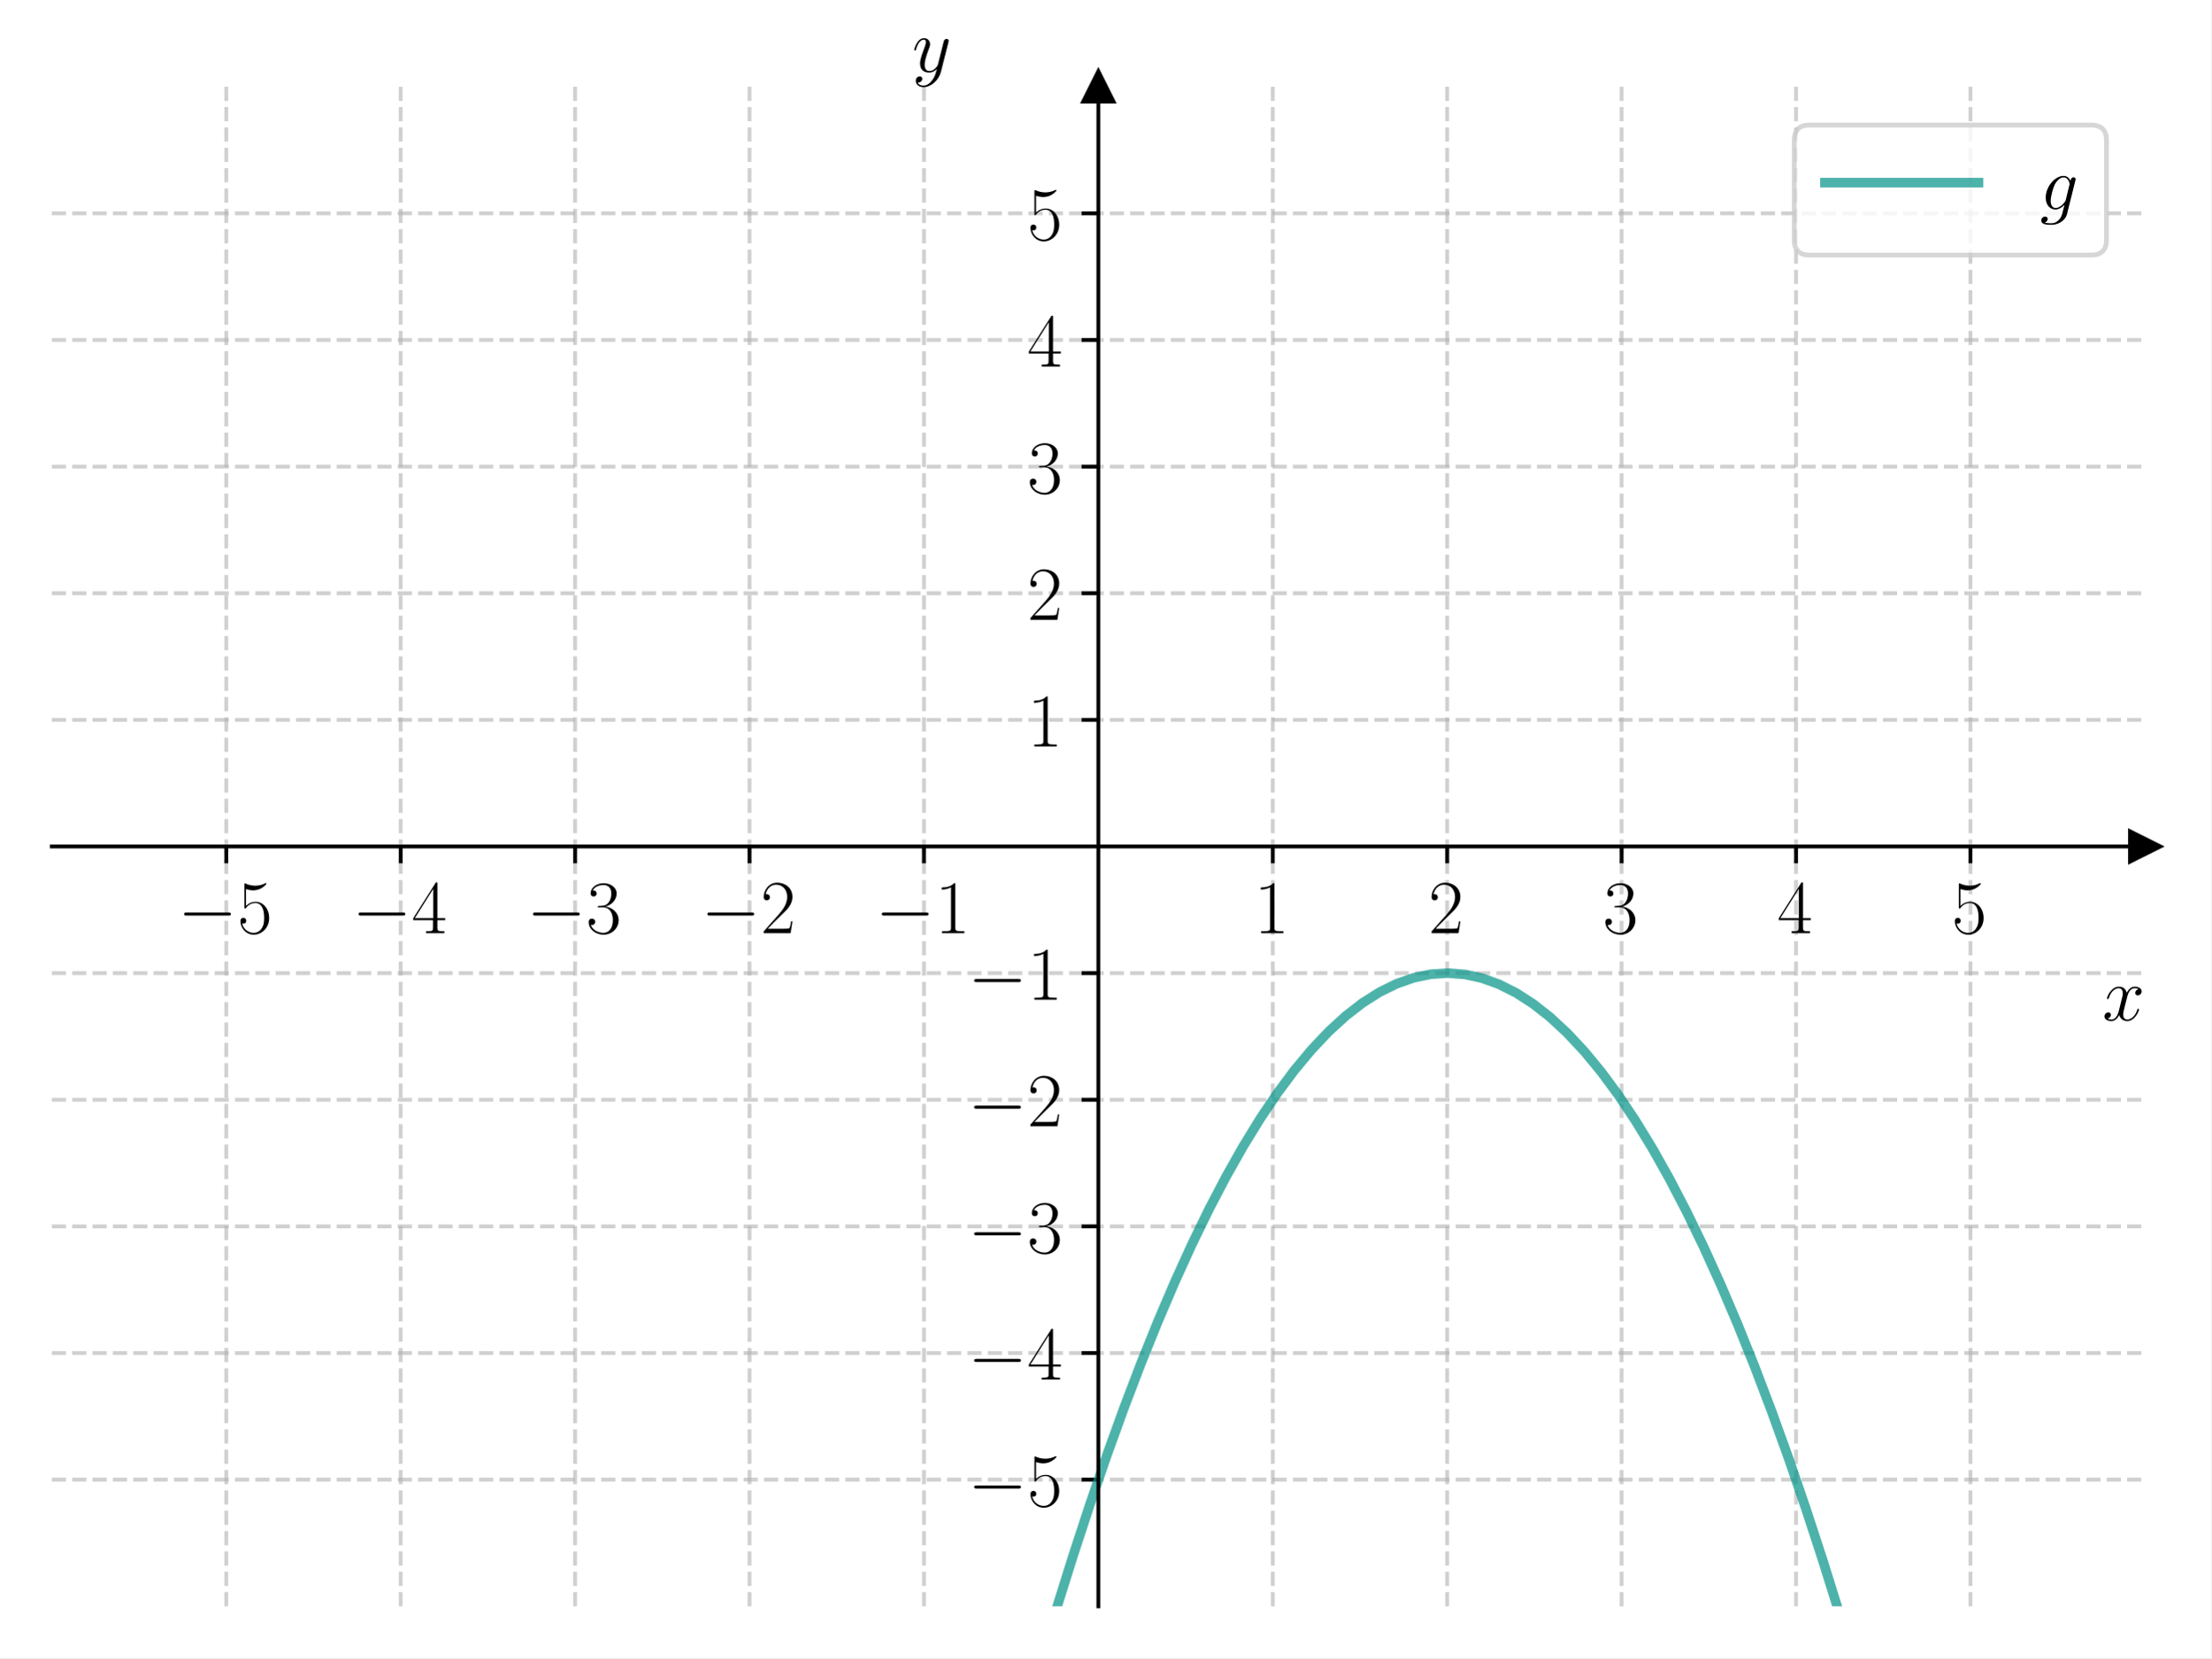
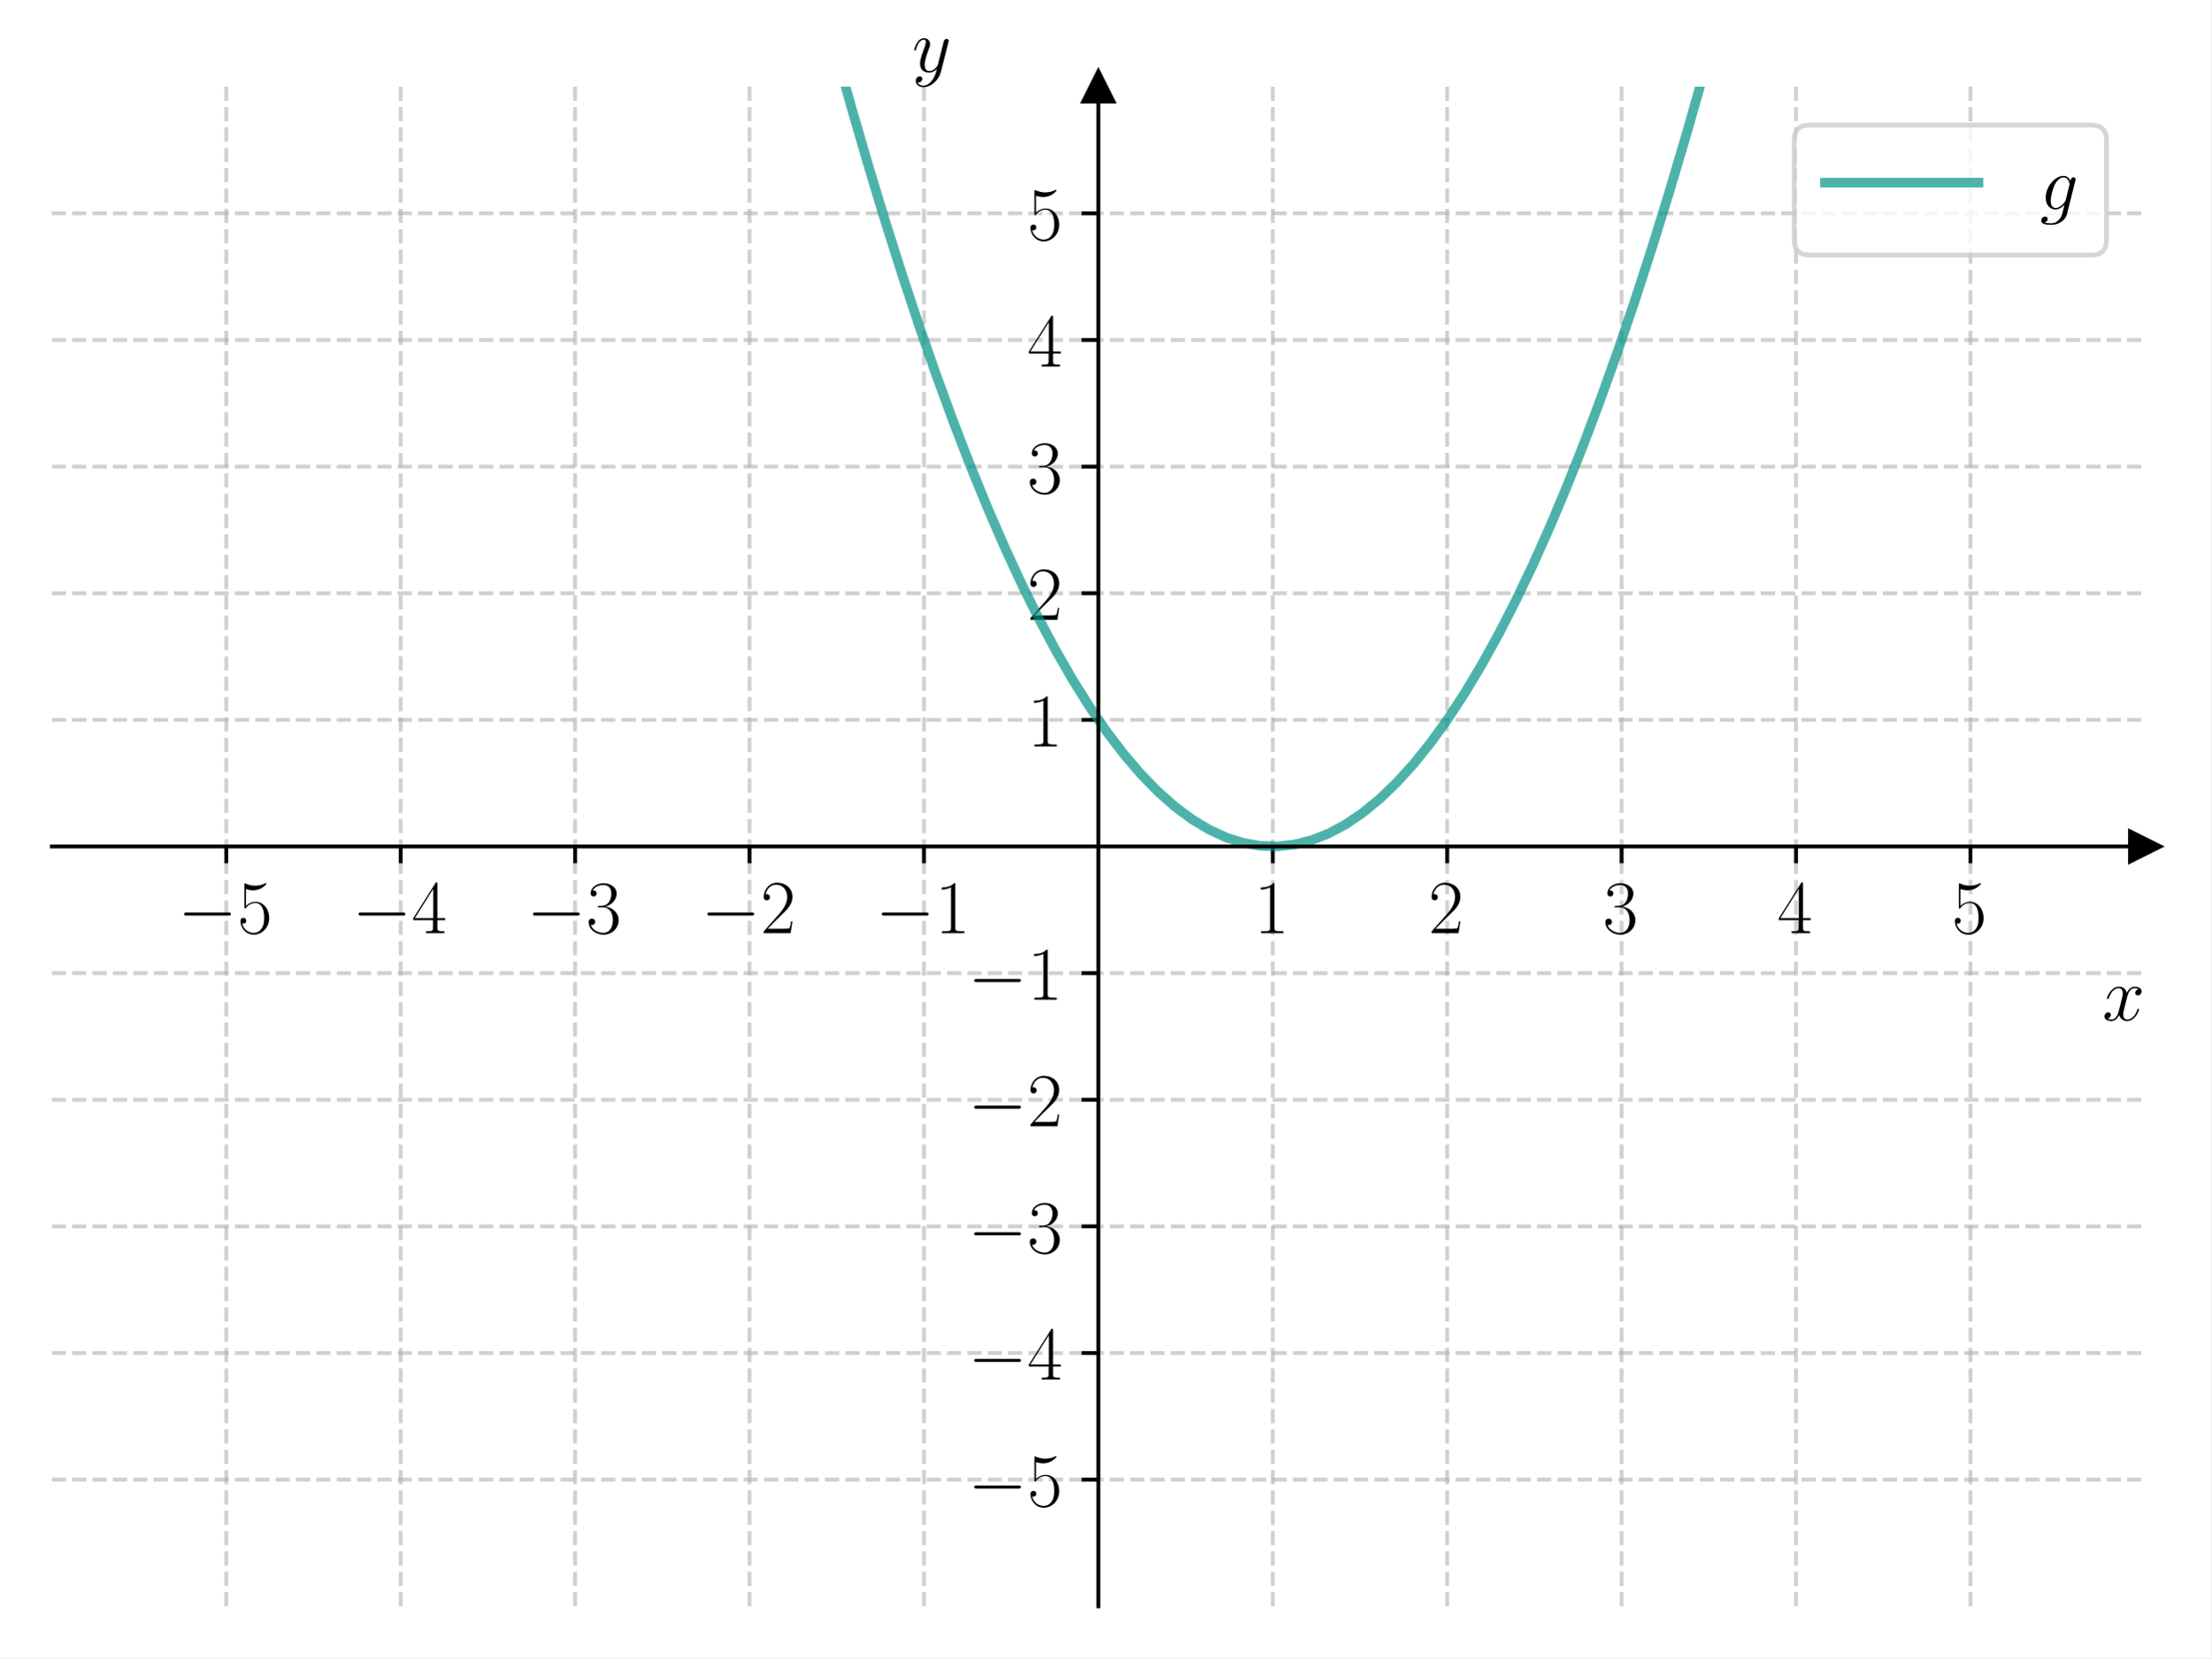
<svg xmlns="http://www.w3.org/2000/svg" xmlns:xlink="http://www.w3.org/1999/xlink" width="460.8pt" height="345.6pt" viewBox="0 0 460.8 345.6" version="1.1">
  <defs>
    <style type="text/css">*{stroke-linejoin: round; stroke-linecap: butt}</style>
  </defs>
  <g id="figure_1">
    <g id="patch_1">
      <path d="M 0 345.6  L 460.8 345.6  L 460.8 0  L 0 0  z " style="fill: #ffffff" />
    </g>
    <g id="axes_1">
      <g id="patch_2">
        <path d="M 10.8 334.8  L 447 334.8  L 447 18.065  L 10.8 18.065  z " style="fill: #ffffff" />
      </g>
      <g id="matplotlib.axis_1">
        <g id="xtick_1">
          <g id="line2d_1">
-             <path d="M 47.15 334.8  L 47.15 18.065  " clip-path="url(#p2150ae8c9e)" style="fill: none; stroke-dasharray: 2.96,1.28; stroke-dashoffset: 0; stroke: #b0b0b0; stroke-opacity: 0.6; stroke-width: 0.8" />
+             <path d="M 47.15 334.8  L 47.15 18.065  " clip-path="url(#paaa5aa0dbb)" style="fill: none; stroke-dasharray: 2.96,1.28; stroke-dashoffset: 0; stroke: #b0b0b0; stroke-opacity: 0.6; stroke-width: 0.8" />
          </g>
          <g id="line2d_2">
            <defs>
-               <path id="m9457da7f8e" d="M 0 0  L 0 3.5  " style="stroke: #000000; stroke-width: 0.8" />
+               <path id="m678959c644" d="M 0 0  L 0 3.5  " style="stroke: #000000; stroke-width: 0.8" />
            </defs>
            <g>
-               <use xlink:href="#m9457da7f8e" x="47.15" y="176.432" style="stroke: #000000; stroke-width: 0.8" />
+               <use xlink:href="#m678959c644" x="47.15" y="176.432" style="stroke: #000000; stroke-width: 0.8" />
            </g>
          </g>
          <g id="text_1">
            <g transform="translate(37.04901 194.5019) scale(0.16 -0.16)">
              <defs>
                <path id="CMSY10-0" d="M 4218 1472  C 4326 1472 4442 1472 4442 1600  C 4442 1728 4326 1728 4218 1728  L 755 1728  C 646 1728 531 1728 531 1600  C 531 1472 646 1472 755 1472  L 4218 1472  z " transform="scale(0.015625)" />
                <path id="CMR17-35" d="M 730 3692  C 794 3666 1056 3584 1325 3584  C 1920 3584 2246 3911 2432 4100  C 2432 4157 2432 4192 2394 4192  C 2387 4192 2374 4192 2323 4163  C 2099 4058 1837 3973 1517 3973  C 1325 3973 1037 3999 723 4139  C 653 4171 640 4171 634 4171  C 602 4171 595 4164 595 4037  L 595 2203  C 595 2089 595 2057 659 2057  C 691 2057 704 2070 736 2114  C 941 2401 1222 2522 1542 2522  C 1766 2522 2246 2382 2246 1289  C 2246 1085 2246 715 2054 421  C 1894 159 1645 25 1370 25  C 947 25 518 320 403 814  C 429 807 480 795 506 795  C 589 795 749 840 749 1038  C 749 1210 627 1280 506 1280  C 358 1280 262 1190 262 1011  C 262 454 704 -128 1382 -128  C 2042 -128 2669 440 2669 1264  C 2669 2030 2170 2624 1549 2624  C 1222 2624 947 2503 730 2274  L 730 3692  z " transform="scale(0.015625)" />
              </defs>
              <use xlink:href="#CMSY10-0" transform="scale(0.996264)" />
              <use xlink:href="#CMR17-35" transform="translate(77.48747 0) scale(0.996264)" />
            </g>
          </g>
        </g>
        <g id="xtick_2">
          <g id="line2d_3">
-             <path d="M 83.5 334.8  L 83.5 18.065  " clip-path="url(#p2150ae8c9e)" style="fill: none; stroke-dasharray: 2.96,1.28; stroke-dashoffset: 0; stroke: #b0b0b0; stroke-opacity: 0.6; stroke-width: 0.8" />
+             <path d="M 83.5 334.8  L 83.5 18.065  " clip-path="url(#paaa5aa0dbb)" style="fill: none; stroke-dasharray: 2.96,1.28; stroke-dashoffset: 0; stroke: #b0b0b0; stroke-opacity: 0.6; stroke-width: 0.8" />
          </g>
          <g id="line2d_4">
            <g>
-               <use xlink:href="#m9457da7f8e" x="83.5" y="176.432" style="stroke: #000000; stroke-width: 0.8" />
+               <use xlink:href="#m678959c644" x="83.5" y="176.432" style="stroke: #000000; stroke-width: 0.8" />
            </g>
          </g>
          <g id="text_2">
            <g transform="translate(73.39901 194.5019) scale(0.16 -0.16)">
              <defs>
                <path id="CMR17-34" d="M 2150 4122  C 2150 4256 2144 4256 2029 4256  L 128 1254  L 128 1088  L 1779 1088  L 1779 457  C 1779 224 1766 160 1318 160  L 1197 160  L 1197 0  C 1402 0 1747 0 1965 0  C 2182 0 2528 0 2733 0  L 2733 160  L 2611 160  C 2163 160 2150 224 2150 457  L 2150 1088  L 2803 1088  L 2803 1254  L 2150 1254  L 2150 4122  z M 1798 3703  L 1798 1254  L 256 1254  L 1798 3703  z " transform="scale(0.015625)" />
              </defs>
              <use xlink:href="#CMSY10-0" transform="scale(0.996264)" />
              <use xlink:href="#CMR17-34" transform="translate(77.48747 0) scale(0.996264)" />
            </g>
          </g>
        </g>
        <g id="xtick_3">
          <g id="line2d_5">
-             <path d="M 119.85 334.8  L 119.85 18.065  " clip-path="url(#p2150ae8c9e)" style="fill: none; stroke-dasharray: 2.96,1.28; stroke-dashoffset: 0; stroke: #b0b0b0; stroke-opacity: 0.6; stroke-width: 0.8" />
+             <path d="M 119.85 334.8  L 119.85 18.065  " clip-path="url(#paaa5aa0dbb)" style="fill: none; stroke-dasharray: 2.96,1.28; stroke-dashoffset: 0; stroke: #b0b0b0; stroke-opacity: 0.6; stroke-width: 0.8" />
          </g>
          <g id="line2d_6">
            <g>
-               <use xlink:href="#m9457da7f8e" x="119.85" y="176.432" style="stroke: #000000; stroke-width: 0.8" />
+               <use xlink:href="#m678959c644" x="119.85" y="176.432" style="stroke: #000000; stroke-width: 0.8" />
            </g>
          </g>
          <g id="text_3">
            <g transform="translate(109.749 194.5019) scale(0.16 -0.16)">
              <defs>
                <path id="CMR17-33" d="M 1414 2157  C 1984 2157 2234 1662 2234 1090  C 2234 320 1824 25 1453 25  C 1114 25 563 194 390 693  C 422 680 454 680 486 680  C 640 680 755 782 755 948  C 755 1133 614 1216 486 1216  C 378 1216 211 1165 211 926  C 211 335 787 -128 1466 -128  C 2176 -128 2720 430 2720 1085  C 2720 1707 2208 2157 1600 2227  C 2086 2328 2554 2756 2554 3329  C 2554 3820 2048 4179 1472 4179  C 890 4179 378 3829 378 3329  C 378 3110 544 3072 627 3072  C 762 3072 877 3155 877 3321  C 877 3486 762 3569 627 3569  C 602 3569 570 3569 544 3557  C 730 3959 1235 4032 1459 4032  C 1683 4032 2106 3925 2106 3320  C 2106 3143 2080 2828 1862 2550  C 1670 2304 1453 2304 1242 2284  C 1210 2284 1062 2269 1037 2269  C 992 2263 966 2257 966 2208  C 966 2163 973 2157 1101 2157  L 1414 2157  z " transform="scale(0.015625)" />
              </defs>
              <use xlink:href="#CMSY10-0" transform="scale(0.996264)" />
              <use xlink:href="#CMR17-33" transform="translate(77.48747 0) scale(0.996264)" />
            </g>
          </g>
        </g>
        <g id="xtick_4">
          <g id="line2d_7">
-             <path d="M 156.2 334.8  L 156.2 18.065  " clip-path="url(#p2150ae8c9e)" style="fill: none; stroke-dasharray: 2.96,1.28; stroke-dashoffset: 0; stroke: #b0b0b0; stroke-opacity: 0.6; stroke-width: 0.8" />
+             <path d="M 156.2 334.8  L 156.2 18.065  " clip-path="url(#paaa5aa0dbb)" style="fill: none; stroke-dasharray: 2.96,1.28; stroke-dashoffset: 0; stroke: #b0b0b0; stroke-opacity: 0.6; stroke-width: 0.8" />
          </g>
          <g id="line2d_8">
            <g>
-               <use xlink:href="#m9457da7f8e" x="156.2" y="176.432" style="stroke: #000000; stroke-width: 0.8" />
+               <use xlink:href="#m678959c644" x="156.2" y="176.432" style="stroke: #000000; stroke-width: 0.8" />
            </g>
          </g>
          <g id="text_4">
            <g transform="translate(146.099 194.5019) scale(0.16 -0.16)">
              <defs>
                <path id="CMR17-32" d="M 2669 989  L 2554 989  C 2490 536 2438 459 2413 420  C 2381 369 1920 369 1830 369  L 602 369  C 832 619 1280 1072 1824 1597  C 2214 1967 2669 2402 2669 3035  C 2669 3790 2067 4224 1395 4224  C 691 4224 262 3604 262 3030  C 262 2780 448 2748 525 2748  C 589 2748 781 2787 781 3010  C 781 3207 614 3264 525 3264  C 486 3264 448 3258 422 3245  C 544 3790 915 4058 1306 4058  C 1862 4058 2227 3617 2227 3035  C 2227 2479 1901 2000 1536 1584  L 262 146  L 262 0  L 2515 0  L 2669 989  z " transform="scale(0.015625)" />
              </defs>
              <use xlink:href="#CMSY10-0" transform="scale(0.996264)" />
              <use xlink:href="#CMR17-32" transform="translate(77.48747 0) scale(0.996264)" />
            </g>
          </g>
        </g>
        <g id="xtick_5">
          <g id="line2d_9">
-             <path d="M 192.55 334.8  L 192.55 18.065  " clip-path="url(#p2150ae8c9e)" style="fill: none; stroke-dasharray: 2.96,1.28; stroke-dashoffset: 0; stroke: #b0b0b0; stroke-opacity: 0.6; stroke-width: 0.8" />
+             <path d="M 192.55 334.8  L 192.55 18.065  " clip-path="url(#paaa5aa0dbb)" style="fill: none; stroke-dasharray: 2.96,1.28; stroke-dashoffset: 0; stroke: #b0b0b0; stroke-opacity: 0.6; stroke-width: 0.8" />
          </g>
          <g id="line2d_10">
            <g>
-               <use xlink:href="#m9457da7f8e" x="192.55" y="176.432" style="stroke: #000000; stroke-width: 0.8" />
+               <use xlink:href="#m678959c644" x="192.55" y="176.432" style="stroke: #000000; stroke-width: 0.8" />
            </g>
          </g>
          <g id="text_5">
            <g transform="translate(182.449 194.5019) scale(0.16 -0.16)">
              <defs>
                <path id="CMR17-31" d="M 1702 4058  C 1702 4192 1696 4192 1606 4192  C 1357 3916 979 3827 621 3827  C 602 3827 570 3827 563 3808  C 557 3795 557 3782 557 3648  C 755 3648 1088 3686 1344 3839  L 1344 461  C 1344 236 1331 160 781 160  L 589 160  L 589 0  C 896 0 1216 0 1523 0  C 1830 0 2150 0 2458 0  L 2458 160  L 2266 160  C 1715 160 1702 230 1702 458  L 1702 4058  z " transform="scale(0.015625)" />
              </defs>
              <use xlink:href="#CMSY10-0" transform="scale(0.996264)" />
              <use xlink:href="#CMR17-31" transform="translate(77.48747 0) scale(0.996264)" />
            </g>
          </g>
        </g>
        <g id="xtick_6">
          <g id="line2d_11">
-             <path d="M 265.25 334.8  L 265.25 18.065  " clip-path="url(#p2150ae8c9e)" style="fill: none; stroke-dasharray: 2.96,1.28; stroke-dashoffset: 0; stroke: #b0b0b0; stroke-opacity: 0.6; stroke-width: 0.8" />
+             <path d="M 265.25 334.8  L 265.25 18.065  " clip-path="url(#paaa5aa0dbb)" style="fill: none; stroke-dasharray: 2.96,1.28; stroke-dashoffset: 0; stroke: #b0b0b0; stroke-opacity: 0.6; stroke-width: 0.8" />
          </g>
          <g id="line2d_12">
            <g>
-               <use xlink:href="#m9457da7f8e" x="265.25" y="176.432" style="stroke: #000000; stroke-width: 0.8" />
+               <use xlink:href="#m678959c644" x="265.25" y="176.432" style="stroke: #000000; stroke-width: 0.8" />
            </g>
          </g>
          <g id="text_6">
            <g transform="translate(261.348 194.5019) scale(0.16 -0.16)">
              <use xlink:href="#CMR17-31" transform="scale(0.996264)" />
            </g>
          </g>
        </g>
        <g id="xtick_7">
          <g id="line2d_13">
-             <path d="M 301.6 334.8  L 301.6 18.065  " clip-path="url(#p2150ae8c9e)" style="fill: none; stroke-dasharray: 2.96,1.28; stroke-dashoffset: 0; stroke: #b0b0b0; stroke-opacity: 0.6; stroke-width: 0.8" />
+             <path d="M 301.6 334.8  L 301.6 18.065  " clip-path="url(#paaa5aa0dbb)" style="fill: none; stroke-dasharray: 2.96,1.28; stroke-dashoffset: 0; stroke: #b0b0b0; stroke-opacity: 0.6; stroke-width: 0.8" />
          </g>
          <g id="line2d_14">
            <g>
-               <use xlink:href="#m9457da7f8e" x="301.6" y="176.432" style="stroke: #000000; stroke-width: 0.8" />
+               <use xlink:href="#m678959c644" x="301.6" y="176.432" style="stroke: #000000; stroke-width: 0.8" />
            </g>
          </g>
          <g id="text_7">
            <g transform="translate(297.698 194.5019) scale(0.16 -0.16)">
              <use xlink:href="#CMR17-32" transform="scale(0.996264)" />
            </g>
          </g>
        </g>
        <g id="xtick_8">
          <g id="line2d_15">
-             <path d="M 337.95 334.8  L 337.95 18.065  " clip-path="url(#p2150ae8c9e)" style="fill: none; stroke-dasharray: 2.96,1.28; stroke-dashoffset: 0; stroke: #b0b0b0; stroke-opacity: 0.6; stroke-width: 0.8" />
+             <path d="M 337.95 334.8  L 337.95 18.065  " clip-path="url(#paaa5aa0dbb)" style="fill: none; stroke-dasharray: 2.96,1.28; stroke-dashoffset: 0; stroke: #b0b0b0; stroke-opacity: 0.6; stroke-width: 0.8" />
          </g>
          <g id="line2d_16">
            <g>
-               <use xlink:href="#m9457da7f8e" x="337.95" y="176.432" style="stroke: #000000; stroke-width: 0.8" />
+               <use xlink:href="#m678959c644" x="337.95" y="176.432" style="stroke: #000000; stroke-width: 0.8" />
            </g>
          </g>
          <g id="text_8">
            <g transform="translate(334.048 194.5019) scale(0.16 -0.16)">
              <use xlink:href="#CMR17-33" transform="scale(0.996264)" />
            </g>
          </g>
        </g>
        <g id="xtick_9">
          <g id="line2d_17">
-             <path d="M 374.3 334.8  L 374.3 18.065  " clip-path="url(#p2150ae8c9e)" style="fill: none; stroke-dasharray: 2.96,1.28; stroke-dashoffset: 0; stroke: #b0b0b0; stroke-opacity: 0.6; stroke-width: 0.8" />
+             <path d="M 374.3 334.8  L 374.3 18.065  " clip-path="url(#paaa5aa0dbb)" style="fill: none; stroke-dasharray: 2.96,1.28; stroke-dashoffset: 0; stroke: #b0b0b0; stroke-opacity: 0.6; stroke-width: 0.8" />
          </g>
          <g id="line2d_18">
            <g>
-               <use xlink:href="#m9457da7f8e" x="374.3" y="176.432" style="stroke: #000000; stroke-width: 0.8" />
+               <use xlink:href="#m678959c644" x="374.3" y="176.432" style="stroke: #000000; stroke-width: 0.8" />
            </g>
          </g>
          <g id="text_9">
            <g transform="translate(370.398 194.5019) scale(0.16 -0.16)">
              <use xlink:href="#CMR17-34" transform="scale(0.996264)" />
            </g>
          </g>
        </g>
        <g id="xtick_10">
          <g id="line2d_19">
-             <path d="M 410.65 334.8  L 410.65 18.065  " clip-path="url(#p2150ae8c9e)" style="fill: none; stroke-dasharray: 2.96,1.28; stroke-dashoffset: 0; stroke: #b0b0b0; stroke-opacity: 0.6; stroke-width: 0.8" />
+             <path d="M 410.65 334.8  L 410.65 18.065  " clip-path="url(#paaa5aa0dbb)" style="fill: none; stroke-dasharray: 2.96,1.28; stroke-dashoffset: 0; stroke: #b0b0b0; stroke-opacity: 0.6; stroke-width: 0.8" />
          </g>
          <g id="line2d_20">
            <g>
-               <use xlink:href="#m9457da7f8e" x="410.65" y="176.432" style="stroke: #000000; stroke-width: 0.8" />
+               <use xlink:href="#m678959c644" x="410.65" y="176.432" style="stroke: #000000; stroke-width: 0.8" />
            </g>
          </g>
          <g id="text_10">
            <g transform="translate(406.748 194.5019) scale(0.16 -0.16)">
              <use xlink:href="#CMR17-35" transform="scale(0.996264)" />
            </g>
          </g>
        </g>
        <g id="text_11">
          <g transform="translate(438.1306 212.6709) scale(0.16 -0.16)">
            <defs>
              <path id="CMMI12-78" d="M 3034 2606  C 2829 2567 2752 2414 2752 2293  C 2752 2139 2874 2088 2963 2088  C 3155 2088 3290 2254 3290 2427  C 3290 2695 2982 2816 2714 2816  C 2323 2816 2106 2433 2048 2312  C 1901 2816 1504 2816 1389 2816  C 736 2816 390 1980 390 1839  C 390 1814 416 1782 461 1782  C 512 1782 525 1820 538 1846  C 755 2555 1184 2689 1370 2689  C 1658 2689 1715 2420 1715 2267  C 1715 2127 1677 1980 1600 1673  L 1382 798  C 1286 415 1101 64 762 64  C 730 64 570 64 435 147  C 666 192 717 383 717 460  C 717 588 621 664 499 664  C 346 664 179 530 179 326  C 179 57 480 -64 755 -64  C 1062 -64 1280 179 1414 441  C 1517 64 1837 -64 2074 -64  C 2726 -64 3072 773 3072 913  C 3072 945 3046 971 3008 971  C 2950 971 2944 939 2925 888  C 2752 326 2381 64 2093 64  C 1869 64 1747 230 1747 492  C 1747 632 1773 734 1875 1156  L 2099 2024  C 2195 2408 2413 2689 2707 2689  C 2720 2689 2899 2689 3034 2606  z " transform="scale(0.015625)" />
            </defs>
            <use xlink:href="#CMMI12-78" transform="scale(0.996264)" />
          </g>
        </g>
      </g>
      <g id="matplotlib.axis_2">
        <g id="ytick_1">
          <g id="line2d_21">
-             <path d="M 10.8 308.405  L 447 308.405  " clip-path="url(#p2150ae8c9e)" style="fill: none; stroke-dasharray: 2.96,1.28; stroke-dashoffset: 0; stroke: #b0b0b0; stroke-opacity: 0.6; stroke-width: 0.8" />
+             <path d="M 10.8 308.405  L 447 308.405  " clip-path="url(#paaa5aa0dbb)" style="fill: none; stroke-dasharray: 2.96,1.28; stroke-dashoffset: 0; stroke: #b0b0b0; stroke-opacity: 0.6; stroke-width: 0.8" />
          </g>
          <g id="line2d_22">
            <defs>
-               <path id="mde94f7369a" d="M 0 0  L -3.5 0  " style="stroke: #000000; stroke-width: 0.8" />
+               <path id="m8ced3699c4" d="M 0 0  L -3.5 0  " style="stroke: #000000; stroke-width: 0.8" />
            </defs>
            <g>
-               <use xlink:href="#mde94f7369a" x="228.9" y="308.405" style="stroke: #000000; stroke-width: 0.8" />
+               <use xlink:href="#m8ced3699c4" x="228.9" y="308.405" style="stroke: #000000; stroke-width: 0.8" />
            </g>
          </g>
          <g id="text_12">
            <g transform="translate(201.698 313.9402) scale(0.16 -0.16)">
              <use xlink:href="#CMSY10-0" transform="scale(0.996264)" />
              <use xlink:href="#CMR17-35" transform="translate(77.48747 0) scale(0.996264)" />
            </g>
          </g>
        </g>
        <g id="ytick_2">
          <g id="line2d_23">
-             <path d="M 10.8 282.011  L 447 282.011  " clip-path="url(#p2150ae8c9e)" style="fill: none; stroke-dasharray: 2.96,1.28; stroke-dashoffset: 0; stroke: #b0b0b0; stroke-opacity: 0.6; stroke-width: 0.8" />
+             <path d="M 10.8 282.011  L 447 282.011  " clip-path="url(#paaa5aa0dbb)" style="fill: none; stroke-dasharray: 2.96,1.28; stroke-dashoffset: 0; stroke: #b0b0b0; stroke-opacity: 0.6; stroke-width: 0.8" />
          </g>
          <g id="line2d_24">
            <g>
-               <use xlink:href="#mde94f7369a" x="228.9" y="282.011" style="stroke: #000000; stroke-width: 0.8" />
+               <use xlink:href="#m8ced3699c4" x="228.9" y="282.011" style="stroke: #000000; stroke-width: 0.8" />
            </g>
          </g>
          <g id="text_13">
            <g transform="translate(201.698 287.5455) scale(0.16 -0.16)">
              <use xlink:href="#CMSY10-0" transform="scale(0.996264)" />
              <use xlink:href="#CMR17-34" transform="translate(77.48747 0) scale(0.996264)" />
            </g>
          </g>
        </g>
        <g id="ytick_3">
          <g id="line2d_25">
-             <path d="M 10.8 255.616  L 447 255.616  " clip-path="url(#p2150ae8c9e)" style="fill: none; stroke-dasharray: 2.96,1.28; stroke-dashoffset: 0; stroke: #b0b0b0; stroke-opacity: 0.6; stroke-width: 0.8" />
+             <path d="M 10.8 255.616  L 447 255.616  " clip-path="url(#paaa5aa0dbb)" style="fill: none; stroke-dasharray: 2.96,1.28; stroke-dashoffset: 0; stroke: #b0b0b0; stroke-opacity: 0.6; stroke-width: 0.8" />
          </g>
          <g id="line2d_26">
            <g>
-               <use xlink:href="#mde94f7369a" x="228.9" y="255.616" style="stroke: #000000; stroke-width: 0.8" />
+               <use xlink:href="#m8ced3699c4" x="228.9" y="255.616" style="stroke: #000000; stroke-width: 0.8" />
            </g>
          </g>
          <g id="text_14">
            <g transform="translate(201.698 261.1509) scale(0.16 -0.16)">
              <use xlink:href="#CMSY10-0" transform="scale(0.996264)" />
              <use xlink:href="#CMR17-33" transform="translate(77.48747 0) scale(0.996264)" />
            </g>
          </g>
        </g>
        <g id="ytick_4">
          <g id="line2d_27">
-             <path d="M 10.8 229.222  L 447 229.222  " clip-path="url(#p2150ae8c9e)" style="fill: none; stroke-dasharray: 2.96,1.28; stroke-dashoffset: 0; stroke: #b0b0b0; stroke-opacity: 0.6; stroke-width: 0.8" />
+             <path d="M 10.8 229.222  L 447 229.222  " clip-path="url(#paaa5aa0dbb)" style="fill: none; stroke-dasharray: 2.96,1.28; stroke-dashoffset: 0; stroke: #b0b0b0; stroke-opacity: 0.6; stroke-width: 0.8" />
          </g>
          <g id="line2d_28">
            <g>
-               <use xlink:href="#mde94f7369a" x="228.9" y="229.222" style="stroke: #000000; stroke-width: 0.8" />
+               <use xlink:href="#m8ced3699c4" x="228.9" y="229.222" style="stroke: #000000; stroke-width: 0.8" />
            </g>
          </g>
          <g id="text_15">
            <g transform="translate(201.698 234.7563) scale(0.16 -0.16)">
              <use xlink:href="#CMSY10-0" transform="scale(0.996264)" />
              <use xlink:href="#CMR17-32" transform="translate(77.48747 0) scale(0.996264)" />
            </g>
          </g>
        </g>
        <g id="ytick_5">
          <g id="line2d_29">
-             <path d="M 10.8 202.827  L 447 202.827  " clip-path="url(#p2150ae8c9e)" style="fill: none; stroke-dasharray: 2.96,1.28; stroke-dashoffset: 0; stroke: #b0b0b0; stroke-opacity: 0.6; stroke-width: 0.8" />
+             <path d="M 10.8 202.827  L 447 202.827  " clip-path="url(#paaa5aa0dbb)" style="fill: none; stroke-dasharray: 2.96,1.28; stroke-dashoffset: 0; stroke: #b0b0b0; stroke-opacity: 0.6; stroke-width: 0.8" />
          </g>
          <g id="line2d_30">
            <g>
-               <use xlink:href="#mde94f7369a" x="228.9" y="202.827" style="stroke: #000000; stroke-width: 0.8" />
+               <use xlink:href="#m8ced3699c4" x="228.9" y="202.827" style="stroke: #000000; stroke-width: 0.8" />
            </g>
          </g>
          <g id="text_16">
            <g transform="translate(201.698 208.3617) scale(0.16 -0.16)">
              <use xlink:href="#CMSY10-0" transform="scale(0.996264)" />
              <use xlink:href="#CMR17-31" transform="translate(77.48747 0) scale(0.996264)" />
            </g>
          </g>
        </g>
        <g id="ytick_6">
          <g id="line2d_31">
-             <path d="M 10.8 150.038  L 447 150.038  " clip-path="url(#p2150ae8c9e)" style="fill: none; stroke-dasharray: 2.96,1.28; stroke-dashoffset: 0; stroke: #b0b0b0; stroke-opacity: 0.6; stroke-width: 0.8" />
+             <path d="M 10.8 150.038  L 447 150.038  " clip-path="url(#paaa5aa0dbb)" style="fill: none; stroke-dasharray: 2.96,1.28; stroke-dashoffset: 0; stroke: #b0b0b0; stroke-opacity: 0.6; stroke-width: 0.8" />
          </g>
          <g id="line2d_32">
            <g>
-               <use xlink:href="#mde94f7369a" x="228.9" y="150.038" style="stroke: #000000; stroke-width: 0.8" />
+               <use xlink:href="#m8ced3699c4" x="228.9" y="150.038" style="stroke: #000000; stroke-width: 0.8" />
            </g>
          </g>
          <g id="text_17">
            <g transform="translate(214.096 155.5724) scale(0.16 -0.16)">
              <use xlink:href="#CMR17-31" transform="scale(0.996264)" />
            </g>
          </g>
        </g>
        <g id="ytick_7">
          <g id="line2d_33">
-             <path d="M 10.8 123.643  L 447 123.643  " clip-path="url(#p2150ae8c9e)" style="fill: none; stroke-dasharray: 2.96,1.28; stroke-dashoffset: 0; stroke: #b0b0b0; stroke-opacity: 0.6; stroke-width: 0.8" />
+             <path d="M 10.8 123.643  L 447 123.643  " clip-path="url(#paaa5aa0dbb)" style="fill: none; stroke-dasharray: 2.96,1.28; stroke-dashoffset: 0; stroke: #b0b0b0; stroke-opacity: 0.6; stroke-width: 0.8" />
          </g>
          <g id="line2d_34">
            <g>
-               <use xlink:href="#mde94f7369a" x="228.9" y="123.643" style="stroke: #000000; stroke-width: 0.8" />
+               <use xlink:href="#m8ced3699c4" x="228.9" y="123.643" style="stroke: #000000; stroke-width: 0.8" />
            </g>
          </g>
          <g id="text_18">
            <g transform="translate(214.096 129.1778) scale(0.16 -0.16)">
              <use xlink:href="#CMR17-32" transform="scale(0.996264)" />
            </g>
          </g>
        </g>
        <g id="ytick_8">
          <g id="line2d_35">
-             <path d="M 10.8 97.248  L 447 97.248  " clip-path="url(#p2150ae8c9e)" style="fill: none; stroke-dasharray: 2.96,1.28; stroke-dashoffset: 0; stroke: #b0b0b0; stroke-opacity: 0.6; stroke-width: 0.8" />
+             <path d="M 10.8 97.248  L 447 97.248  " clip-path="url(#paaa5aa0dbb)" style="fill: none; stroke-dasharray: 2.96,1.28; stroke-dashoffset: 0; stroke: #b0b0b0; stroke-opacity: 0.6; stroke-width: 0.8" />
          </g>
          <g id="line2d_36">
            <g>
-               <use xlink:href="#mde94f7369a" x="228.9" y="97.248" style="stroke: #000000; stroke-width: 0.8" />
+               <use xlink:href="#m8ced3699c4" x="228.9" y="97.248" style="stroke: #000000; stroke-width: 0.8" />
            </g>
          </g>
          <g id="text_19">
            <g transform="translate(214.096 102.7832) scale(0.16 -0.16)">
              <use xlink:href="#CMR17-33" transform="scale(0.996264)" />
            </g>
          </g>
        </g>
        <g id="ytick_9">
          <g id="line2d_37">
-             <path d="M 10.8 70.854  L 447 70.854  " clip-path="url(#p2150ae8c9e)" style="fill: none; stroke-dasharray: 2.96,1.28; stroke-dashoffset: 0; stroke: #b0b0b0; stroke-opacity: 0.6; stroke-width: 0.8" />
+             <path d="M 10.8 70.854  L 447 70.854  " clip-path="url(#paaa5aa0dbb)" style="fill: none; stroke-dasharray: 2.96,1.28; stroke-dashoffset: 0; stroke: #b0b0b0; stroke-opacity: 0.6; stroke-width: 0.8" />
          </g>
          <g id="line2d_38">
            <g>
-               <use xlink:href="#mde94f7369a" x="228.9" y="70.854" style="stroke: #000000; stroke-width: 0.8" />
+               <use xlink:href="#m8ced3699c4" x="228.9" y="70.854" style="stroke: #000000; stroke-width: 0.8" />
            </g>
          </g>
          <g id="text_20">
            <g transform="translate(214.096 76.38857) scale(0.16 -0.16)">
              <use xlink:href="#CMR17-34" transform="scale(0.996264)" />
            </g>
          </g>
        </g>
        <g id="ytick_10">
          <g id="line2d_39">
-             <path d="M 10.8 44.459  L 447 44.459  " clip-path="url(#p2150ae8c9e)" style="fill: none; stroke-dasharray: 2.96,1.28; stroke-dashoffset: 0; stroke: #b0b0b0; stroke-opacity: 0.6; stroke-width: 0.8" />
+             <path d="M 10.8 44.459  L 447 44.459  " clip-path="url(#paaa5aa0dbb)" style="fill: none; stroke-dasharray: 2.96,1.28; stroke-dashoffset: 0; stroke: #b0b0b0; stroke-opacity: 0.6; stroke-width: 0.8" />
          </g>
          <g id="line2d_40">
            <g>
-               <use xlink:href="#mde94f7369a" x="228.9" y="44.459" style="stroke: #000000; stroke-width: 0.8" />
+               <use xlink:href="#m8ced3699c4" x="228.9" y="44.459" style="stroke: #000000; stroke-width: 0.8" />
            </g>
          </g>
          <g id="text_21">
            <g transform="translate(214.096 49.99395) scale(0.16 -0.16)">
              <use xlink:href="#CMR17-35" transform="scale(0.996264)" />
            </g>
          </g>
        </g>
        <g id="text_22">
          <g transform="translate(190.0877 14.96506) scale(0.16 -0.16)">
            <defs>
              <path id="CMMI12-79" d="M 1683 -700  C 1510 -939 1261 -1152 947 -1152  C 870 -1152 563 -1152 467 -889  C 486 -895 518 -895 531 -895  C 723 -895 851 -729 851 -582  C 851 -435 730 -384 634 -384  C 531 -384 307 -458 307 -759  C 307 -1071 582 -1286 947 -1286  C 1587 -1286 2234 -700 2413 6  L 3040 2485  C 3046 2517 3059 2556 3059 2594  C 3059 2689 2982 2753 2886 2753  C 2829 2753 2694 2727 2643 2535  L 2170 658  C 2138 543 2138 530 2086 460  C 1958 281 1747 64 1440 64  C 1082 64 1050 415 1050 588  C 1050 952 1222 1443 1395 1903  C 1466 2088 1504 2178 1504 2305  C 1504 2574 1312 2816 998 2816  C 410 2816 173 1890 173 1839  C 173 1814 198 1782 243 1782  C 301 1782 307 1807 333 1897  C 486 2433 730 2689 979 2689  C 1037 2689 1146 2689 1146 2478  C 1146 2312 1075 2127 979 1884  C 666 1047 666 837 666 683  C 666 77 1101 -64 1421 -64  C 1606 -64 1837 -6 2061 230  L 2067 224  C 1971 -147 1907 -392 1683 -700  z " transform="scale(0.015625)" />
            </defs>
            <use xlink:href="#CMMI12-79" transform="scale(0.996264)" />
          </g>
        </g>
      </g>
      <g id="line2d_41">
        <defs>
-           <path id="m068f29da74" d="M 3 0  L -3 -3  L -3 3  z " style="stroke: #000000; stroke-linejoin: miter" />
+           <path id="me8ed571e50" d="M 3 0  L -3 -3  L -3 3  z " style="stroke: #000000; stroke-linejoin: miter" />
        </defs>
        <g>
-           <use xlink:href="#m068f29da74" x="447" y="176.432" style="stroke: #000000; stroke-linejoin: miter" />
+           <use xlink:href="#me8ed571e50" x="447" y="176.432" style="stroke: #000000; stroke-linejoin: miter" />
        </g>
      </g>
      <g id="line2d_42">
        <defs>
-           <path id="m1e3c6f4178" d="M 0 -3  L -3 3  L 3 3  z " style="stroke: #000000; stroke-linejoin: miter" />
+           <path id="m38400e325e" d="M 0 -3  L -3 3  L 3 3  z " style="stroke: #000000; stroke-linejoin: miter" />
        </defs>
        <g>
-           <use xlink:href="#m1e3c6f4178" x="228.9" y="18.065" style="stroke: #000000; stroke-linejoin: miter" />
+           <use xlink:href="#m38400e325e" x="228.9" y="18.065" style="stroke: #000000; stroke-linejoin: miter" />
        </g>
      </g>
      <g id="line2d_43">
-         <path d="M 216.769 346.6  L 220.017 335.783  L 223.57 324.454  L 227.123 313.629  L 230.677 303.308  L 234.23 293.492  L 237.783 284.181  L 241.336 275.373  L 244.89 267.071  L 248.443 259.272  L 251.996 251.978  L 255.55 245.189  L 259.103 238.904  L 262.656 233.123  L 266.209 227.847  L 269.763 223.075  L 273.316 218.807  L 276.869 215.044  L 280.422 211.786  L 283.976 209.032  L 287.529 206.782  L 291.082 205.037  L 294.636 203.796  L 298.189 203.059  L 301.742 202.827  L 305.295 203.1  L 308.849 203.876  L 312.402 205.158  L 315.955 206.943  L 319.509 209.233  L 323.062 212.028  L 326.615 215.327  L 330.168 219.13  L 333.722 223.438  L 337.275 228.25  L 340.828 233.567  L 344.381 239.388  L 347.935 245.713  L 351.488 252.543  L 355.041 259.877  L 358.595 267.716  L 362.148 276.059  L 365.701 284.907  L 369.254 294.259  L 372.808 304.115  L 376.361 314.476  L 379.914 325.341  L 383.467 336.711  L 386.427 346.6  " clip-path="url(#p2150ae8c9e)" style="fill: none; stroke: #029386; stroke-opacity: 0.7; stroke-width: 2; stroke-linecap: square" />
+         <path d="M 171.015 -1  L 173.824 9.46  L 177.378 22.187  L 180.931 34.409  L 184.484 46.127  L 188.037 57.34  L 191.591 68.049  L 195.144 78.253  L 198.697 87.953  L 202.25 97.149  L 205.804 105.84  L 209.357 114.027  L 212.91 121.709  L 216.464 128.887  L 220.017 135.561  L 223.57 141.73  L 227.123 147.394  L 230.677 152.555  L 234.23 157.211  L 237.783 161.362  L 241.336 165.009  L 244.89 168.151  L 248.443 170.79  L 251.996 172.923  L 255.55 174.553  L 259.103 175.677  L 262.656 176.298  L 266.209 176.414  L 269.763 176.025  L 273.316 175.133  L 276.869 173.735  L 280.422 171.834  L 283.976 169.428  L 287.529 166.517  L 291.082 163.102  L 294.636 159.183  L 298.189 154.759  L 301.742 149.831  L 305.295 144.398  L 308.849 138.461  L 312.402 132.02  L 315.955 125.074  L 319.509 117.623  L 323.062 109.669  L 326.615 101.21  L 330.168 92.246  L 333.722 82.778  L 337.275 72.806  L 340.828 62.329  L 344.381 51.347  L 347.935 39.862  L 351.488 27.872  L 355.041 15.377  L 358.595 2.378  L 359.483 -1  " clip-path="url(#paaa5aa0dbb)" style="fill: none; stroke: #029386; stroke-opacity: 0.7; stroke-width: 2; stroke-linecap: square" />
      </g>
      <g id="patch_3">
        <path d="M 228.9 334.8  L 228.9 18.065  " style="fill: none; stroke: #000000; stroke-width: 0.8; stroke-linejoin: miter; stroke-linecap: square" />
      </g>
      <g id="patch_4">
        <path d="M 447 334.8  L 447 18.065  " style="fill: none" />
      </g>
      <g id="patch_5">
        <path d="M 10.8 176.432  L 447 176.432  " style="fill: none; stroke: #000000; stroke-width: 0.8; stroke-linejoin: miter; stroke-linecap: square" />
      </g>
      <g id="patch_6">
        <path d="M 10.8 18.065  L 447 18.065  " style="fill: none" />
      </g>
      <g id="legend_1">
        <g id="patch_7">
          <path d="M 377.126 53.164  L 435.8 53.164  Q 439 53.164 439 49.964  L 439 29.265  Q 439 26.065 435.8 26.065  L 377.126 26.065  Q 373.926 26.065 373.926 29.265  L 373.926 49.964  Q 373.926 53.164 377.126 53.164  z " style="fill: #ffffff; opacity: 0.8; stroke: #cccccc; stroke-linejoin: miter" />
        </g>
        <g id="line2d_44">
          <path d="M 380.326 38.065  L 396.326 38.065  L 412.326 38.065  " style="fill: none; stroke: #029386; stroke-opacity: 0.7; stroke-width: 2; stroke-linecap: square" />
        </g>
        <g id="text_23">
          <g transform="translate(425.1263 43.66453) scale(0.16 -0.16)">
            <defs>
              <path id="CMMI12-67" d="M 2163 811  C 2138 709 2125 683 2042 588  C 1779 249 1510 128 1312 128  C 1101 128 902 294 902 734  C 902 1073 1094 1788 1235 2076  C 1421 2433 1709 2689 1978 2689  C 2400 2689 2483 2165 2483 2127  L 2464 2037  L 2163 811  z M 2560 2395  C 2477 2580 2298 2816 1978 2816  C 1280 2816 486 1941 486 990  C 486 326 890 0 1299 0  C 1638 0 1939 268 2054 396  L 1914 -171  C 1824 -516 1786 -674 1555 -894  C 1293 -1152 1050 -1152 909 -1152  C 717 -1152 557 -1139 397 -1089  C 602 -1033 653 -858 653 -789  C 653 -689 576 -588 435 -588  C 282 -588 115 -714 115 -922  C 115 -1180 378 -1280 922 -1280  C 1747 -1280 2176 -753 2259 -410  L 2970 2435  C 2989 2511 2989 2524 2989 2536  C 2989 2625 2918 2695 2822 2695  C 2669 2695 2579 2567 2560 2395  z " transform="scale(0.015625)" />
            </defs>
            <use xlink:href="#CMMI12-67" transform="scale(0.996264)" />
          </g>
        </g>
      </g>
    </g>
  </g>
  <defs>
-     <clipPath id="p2150ae8c9e">
+     <clipPath id="paaa5aa0dbb">
      <rect x="10.8" y="18.065" width="436.2" height="316.735" />
    </clipPath>
  </defs>
</svg>
